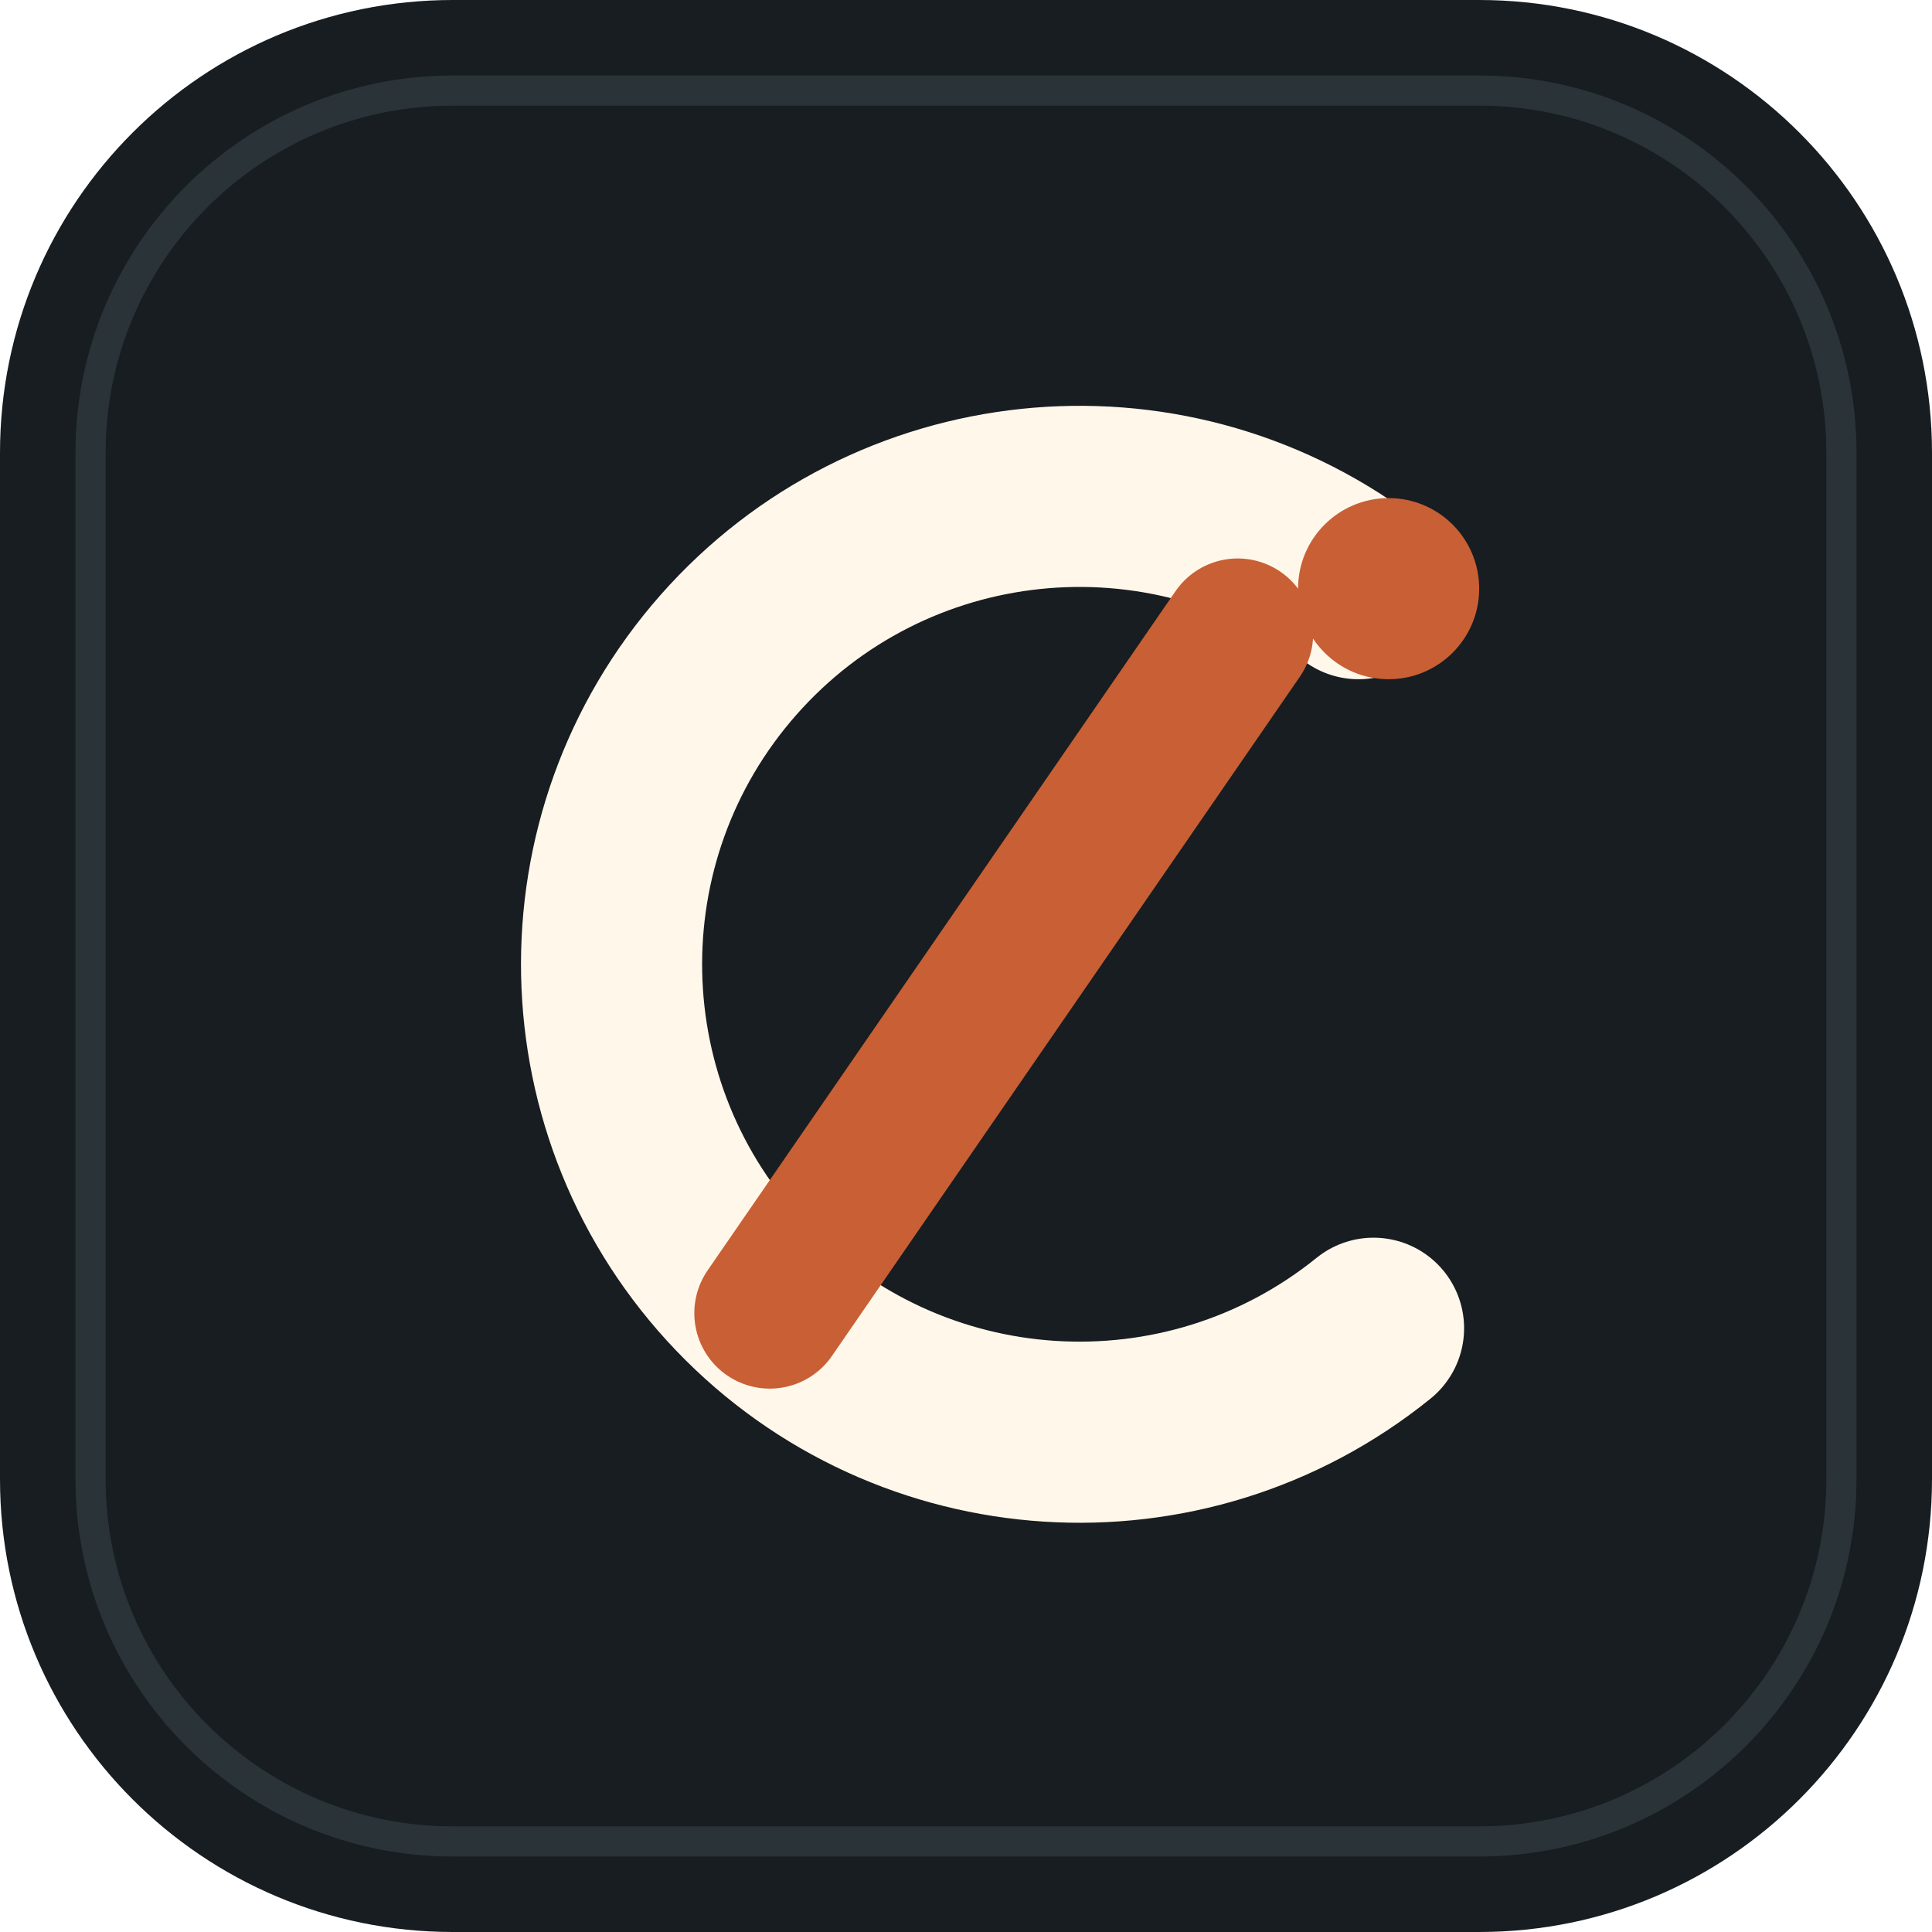
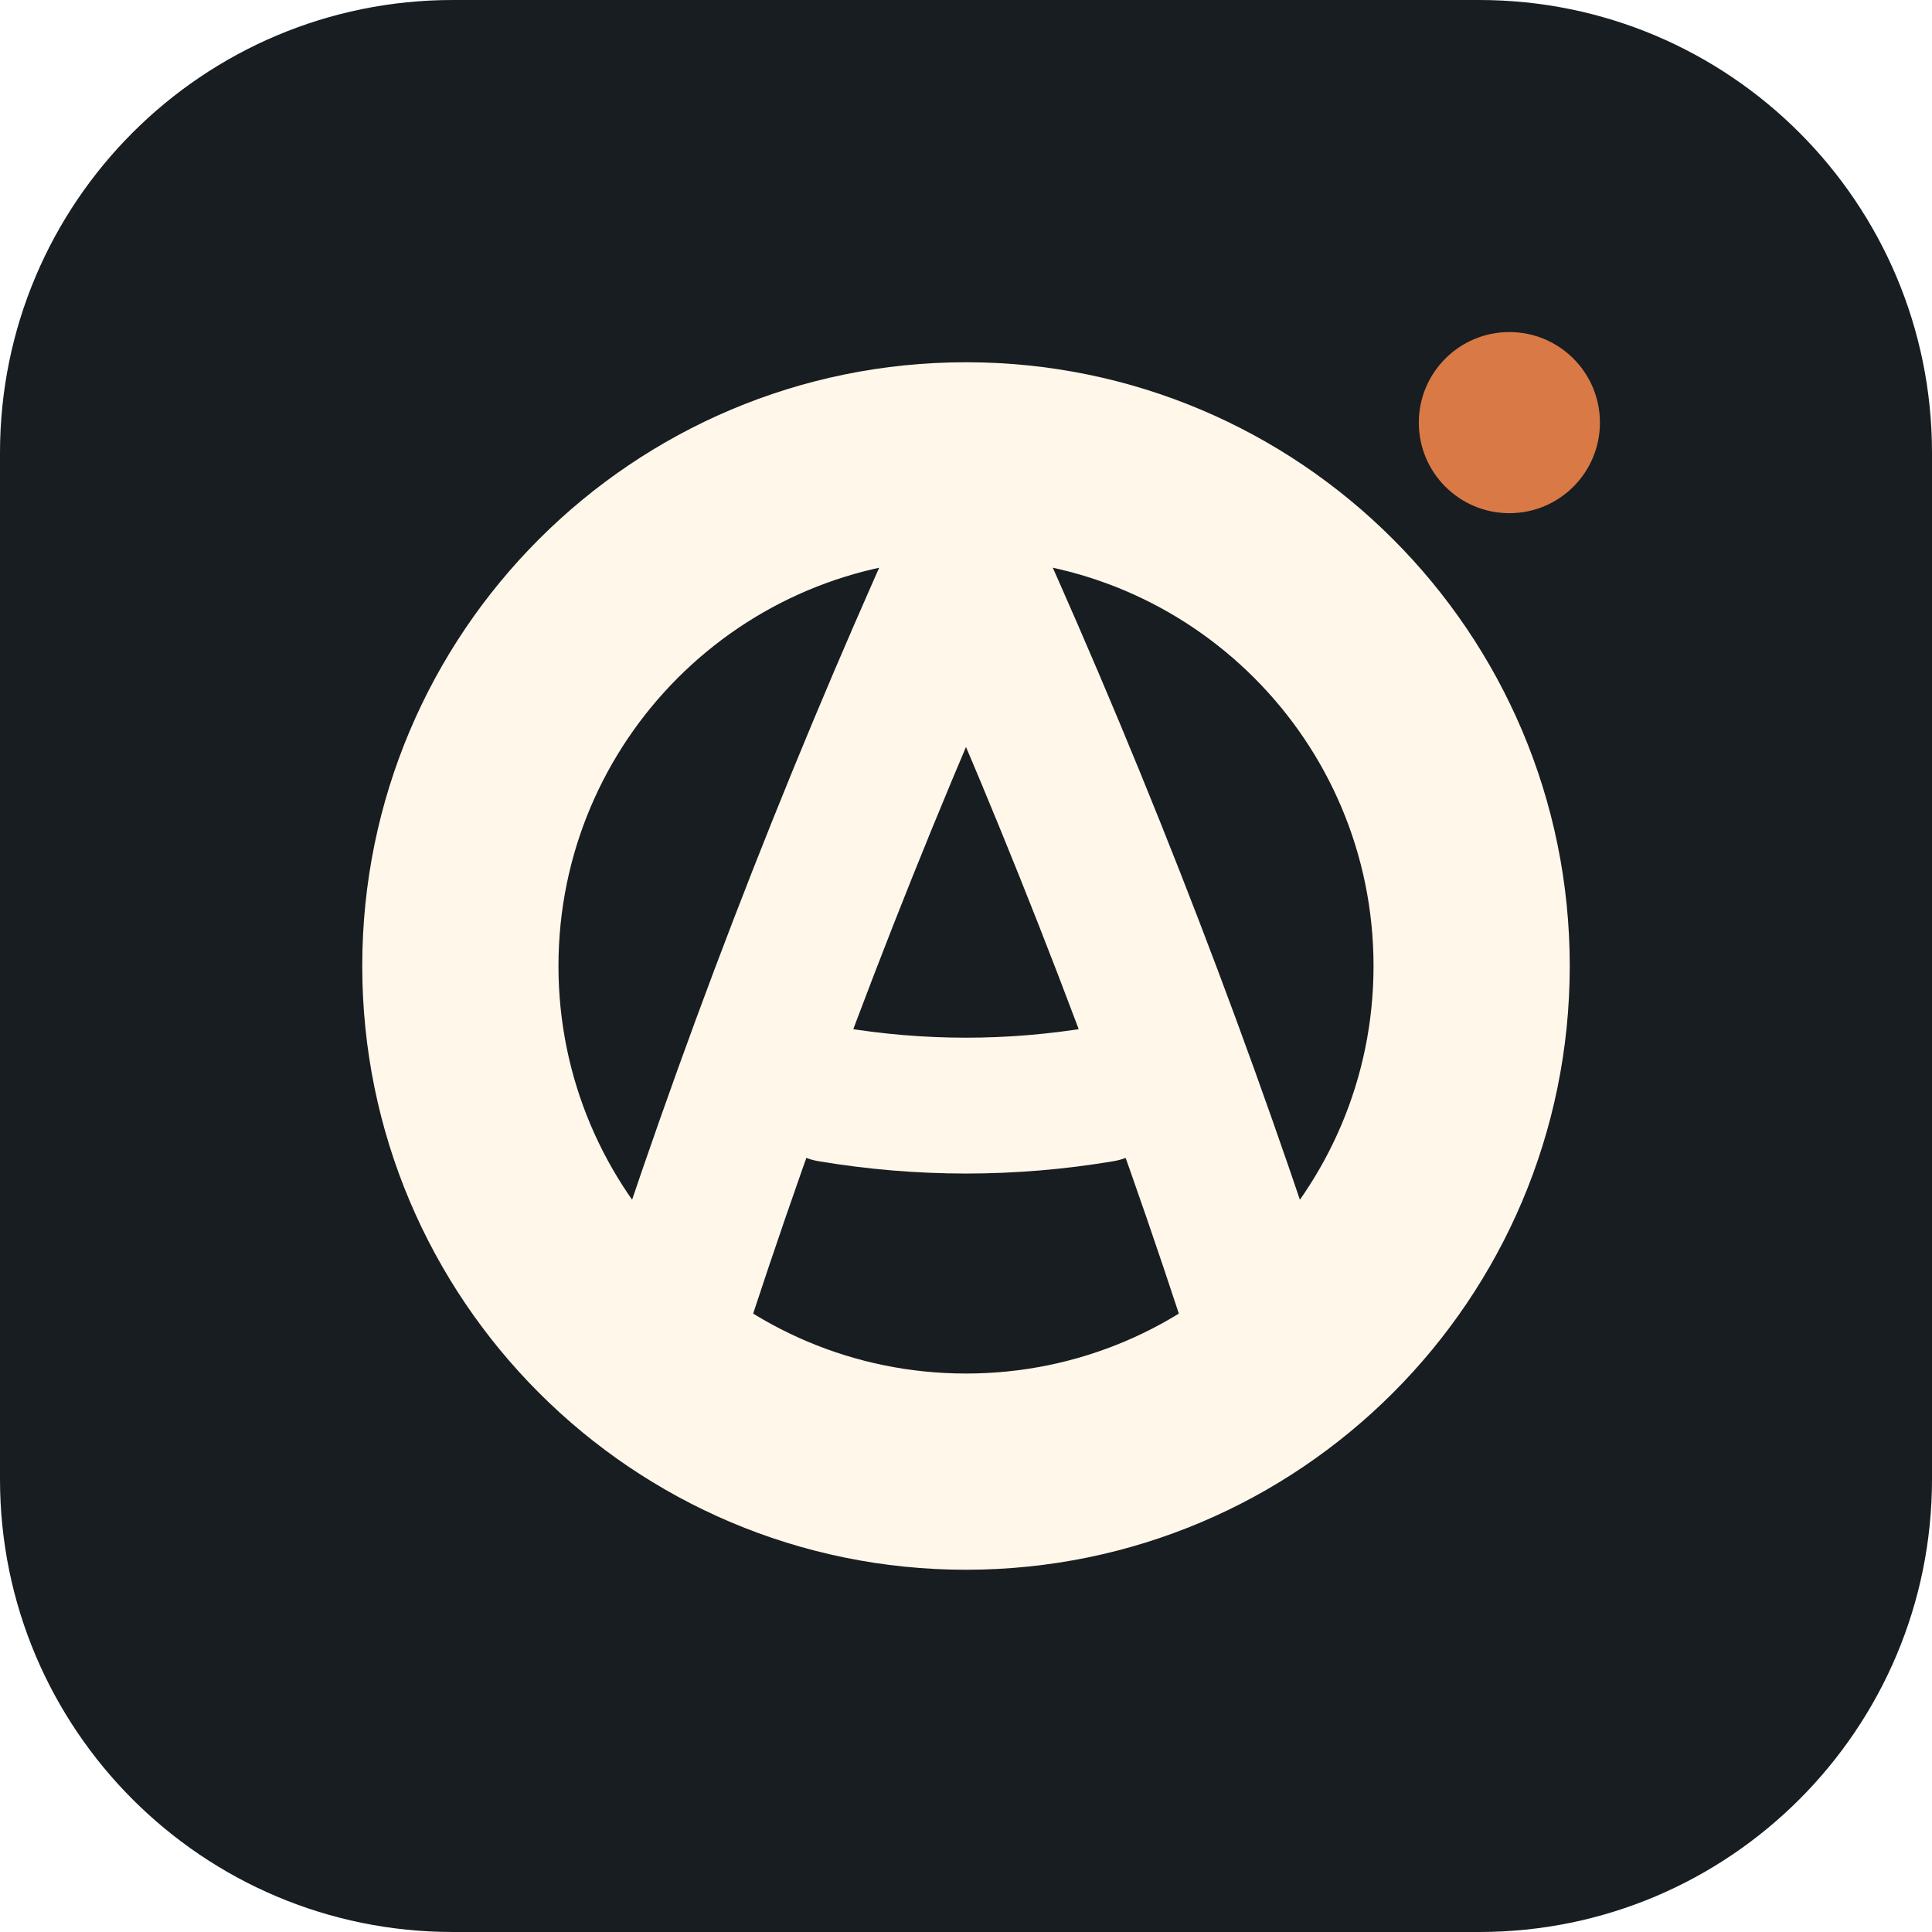
<svg xmlns="http://www.w3.org/2000/svg" viewBox="0 0 128 128" role="img" aria-label="Open Agent SDK">
-   <rect width="128" height="128" rx="30" fill="#171d21" />
-   <rect x="6" y="6" width="116" height="116" rx="24" fill="none" stroke="#2a3338" stroke-width="2" />
-   <path d="M90 39A31 31 0 1 0 91 88" fill="none" stroke="#fff7ea" stroke-width="12" stroke-linecap="round" />
-   <path d="M51 87L82 42" fill="none" stroke="#c95f34" stroke-width="10" stroke-linecap="round" />
-   <circle cx="92" cy="39" r="6" fill="#c95f34" />
+   <rect width="128" height="128" rx="30" fill="#171D21" />
+   <path fill-rule="evenodd" clip-rule="evenodd" d="M64 24C86.091 24 104 41.909 104 64C104 86.091 86.091 104 64 104C41.909 104 24 86.091 24 64C24 41.909 41.909 24 64 24ZM64 37C49.088 37 37 49.088 37 64C37 78.912 49.088 91 64 91C78.912 91 91 78.912 91 64C91 49.088 78.912 37 64 37Z" fill="#FFF7EA" />
+   <path d="M44 89Q52.5 62.5 64 37" stroke="#FFF7EA" stroke-width="10" stroke-linecap="round" />
+   <path d="M84 89Q75.5 62.5 64 37" stroke="#FFF7EA" stroke-width="10" stroke-linecap="round" />
+   <path d="M55 72.5Q64 74 73 72.5" stroke="#FFF7EA" stroke-width="9" stroke-linecap="round" />
+   <circle cx="100" cy="28" r="6" fill="#D97945" />
</svg>
